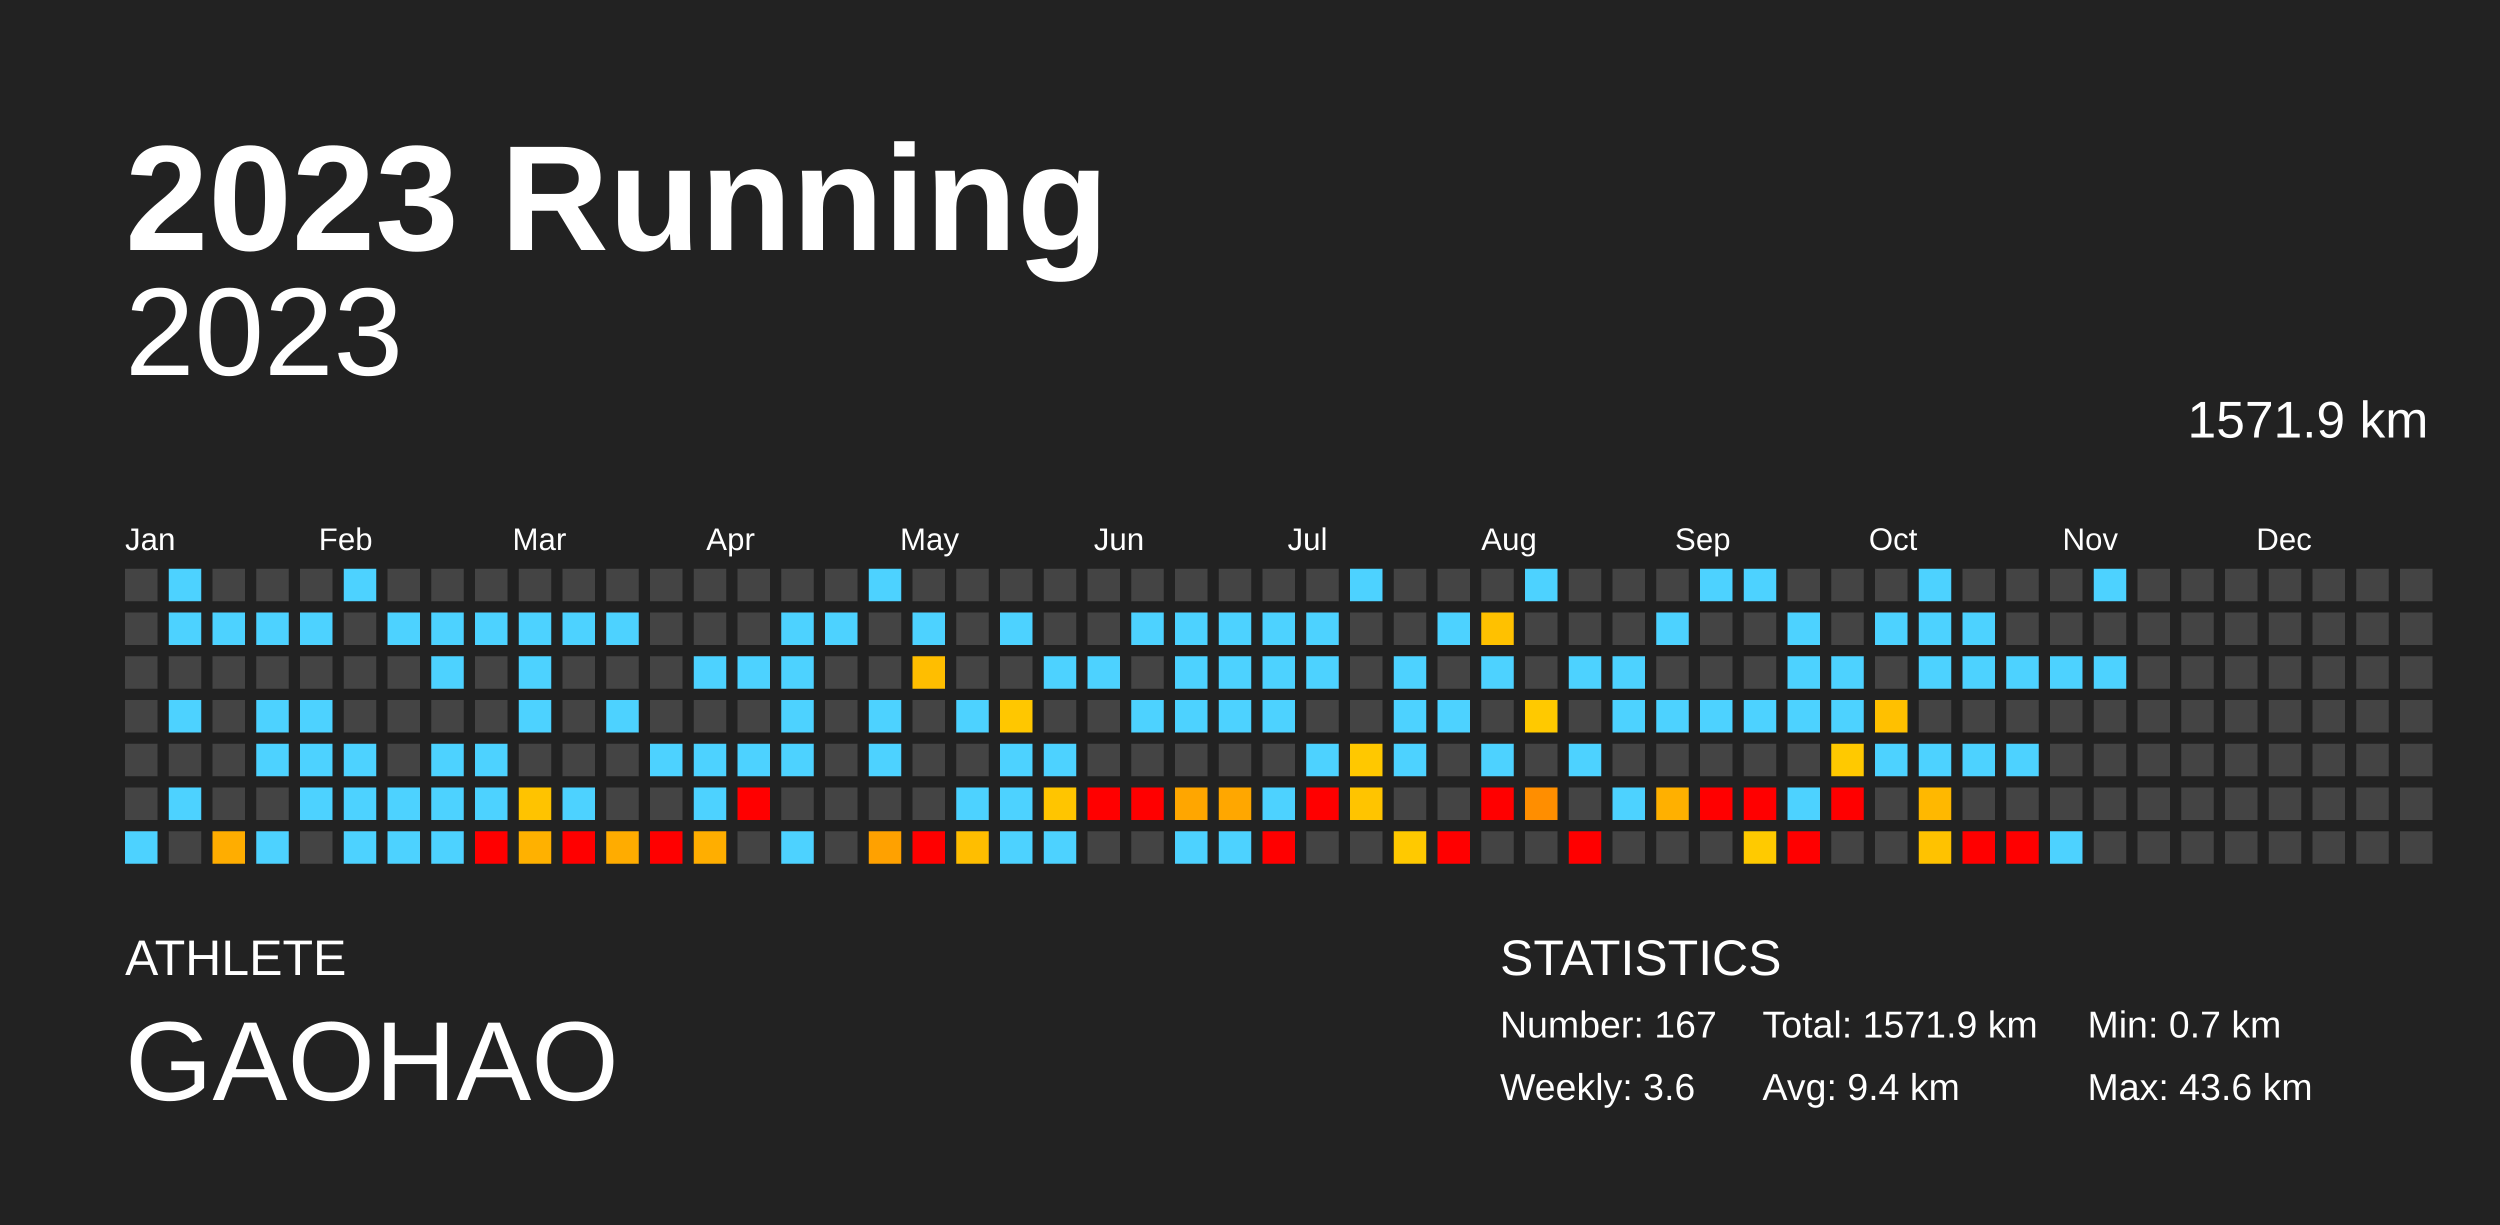
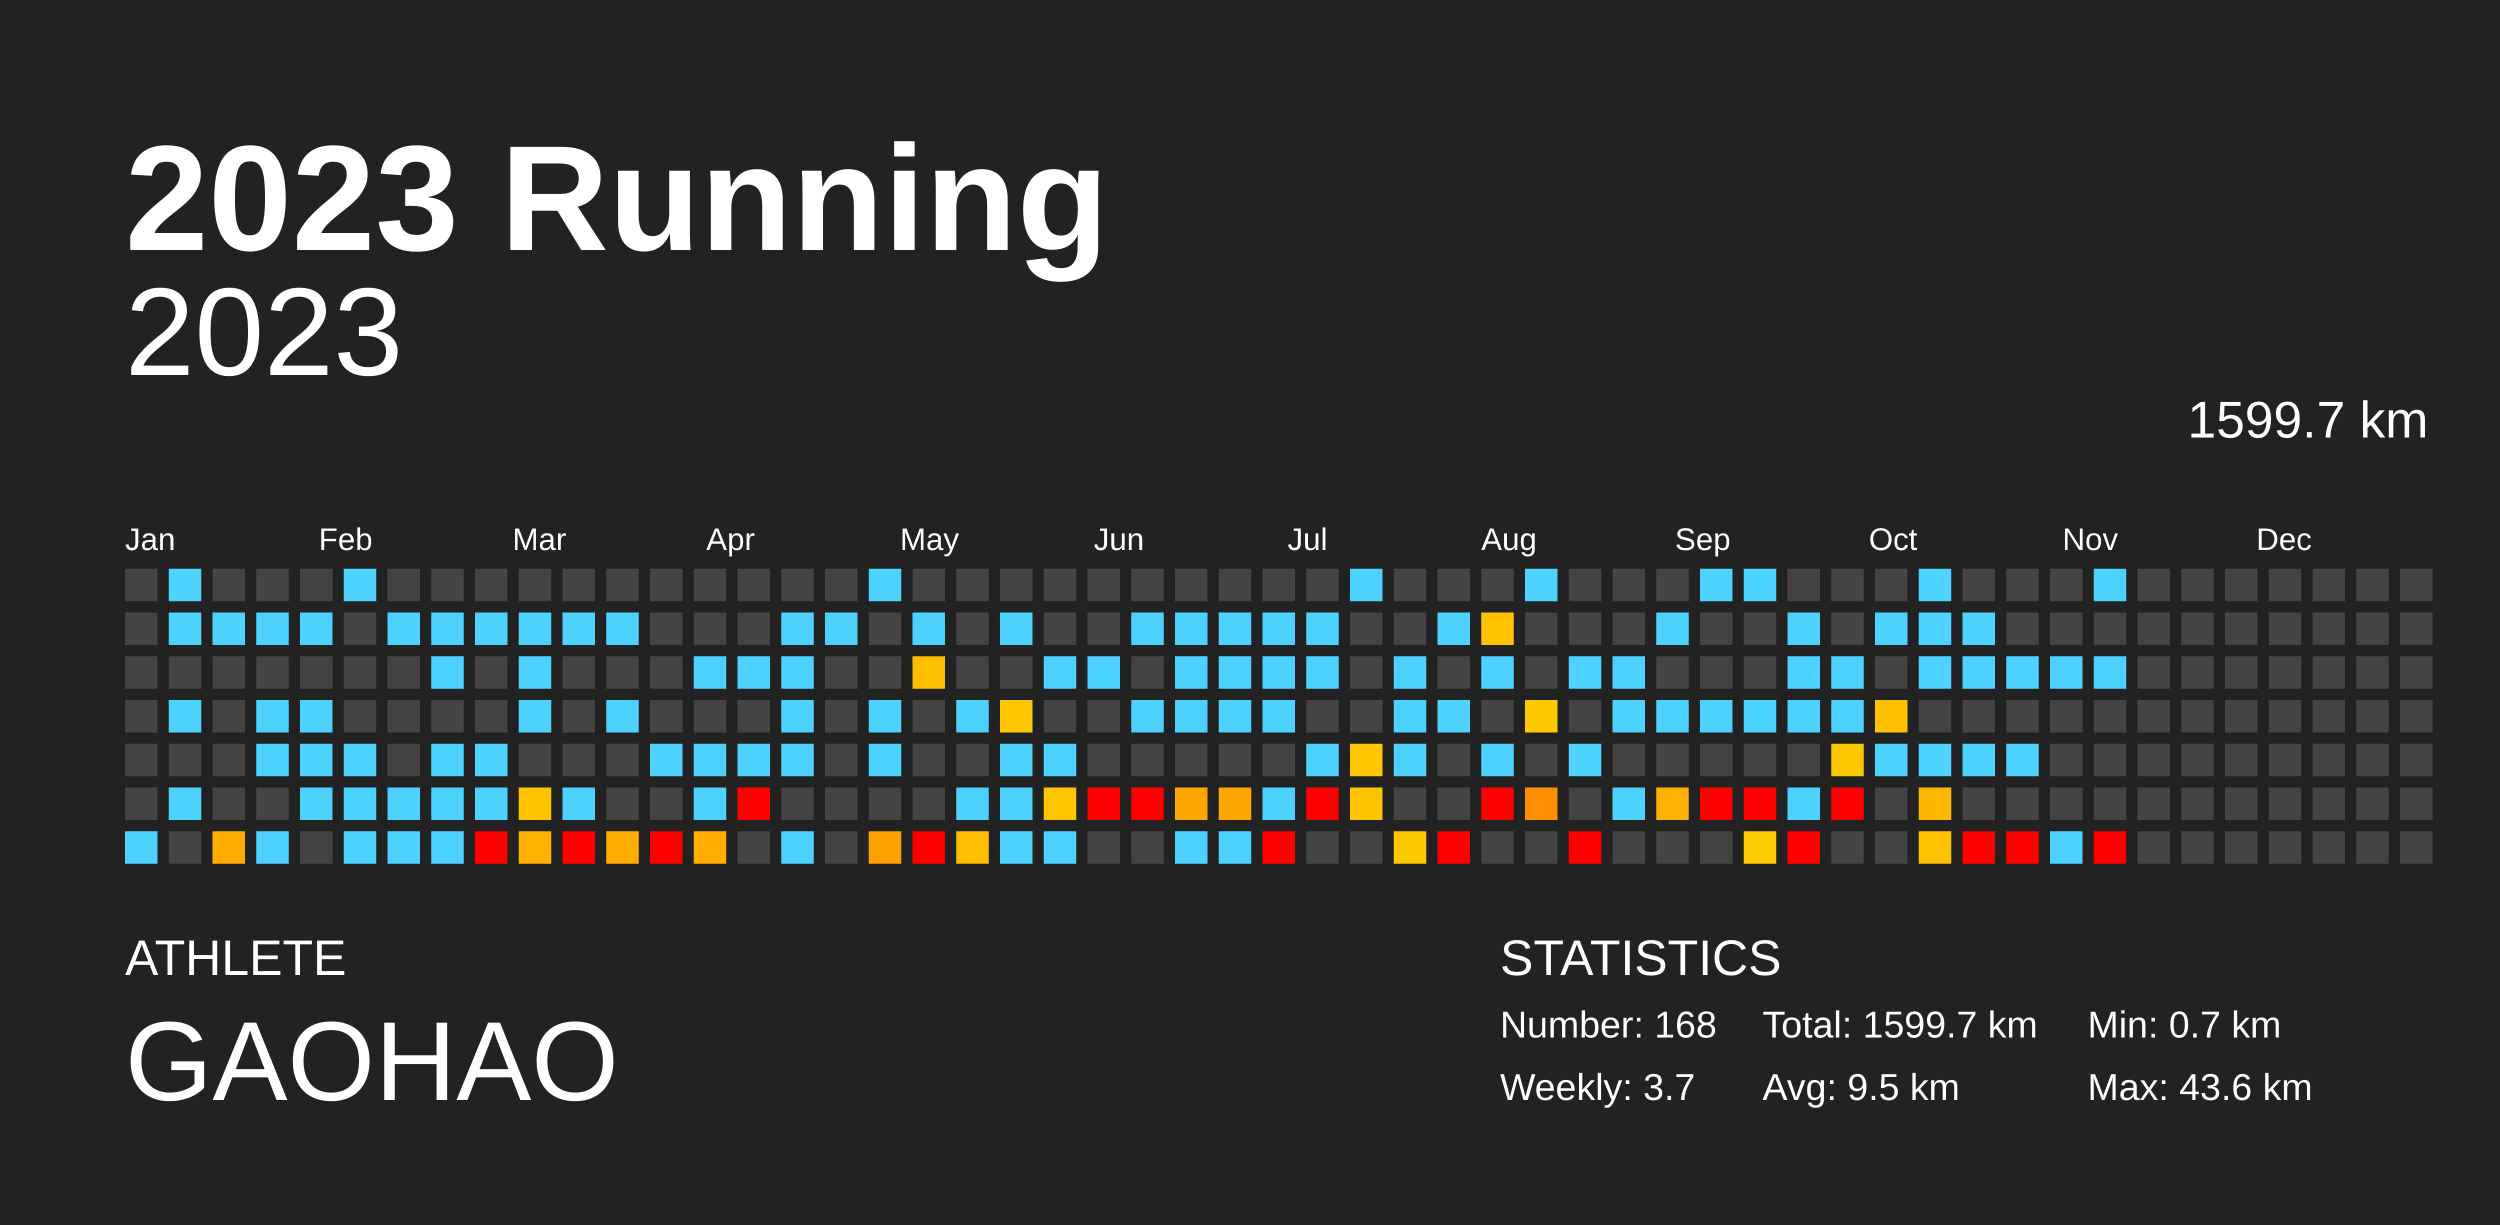
<svg xmlns="http://www.w3.org/2000/svg" baseProfile="full" height="98mm" version="1.1" viewBox="0,0,200,98" width="200mm">
  <defs />
  <rect fill="#222222" height="98" width="200" x="0" y="0" />
  <text fill="#FFFFFF" style="font-size:12px; font-family:Arial; font-weight:bold;" x="10" y="20">2023 Running</text>
  <text fill="#FFFFFF" style="font-size:4px; font-family:Arial" x="10" y="78">ATHLETE</text>
  <text fill="#FFFFFF" style="font-size:9px; font-family:Arial" x="10" y="88">GAOHAO</text>
  <text fill="#FFFFFF" style="font-size:4px; font-family:Arial" x="120" y="78">STATISTICS</text>
-   <text fill="#FFFFFF" style="font-size:3px; font-family:Arial" x="120" y="83">Number: 167</text>
-   <text fill="#FFFFFF" style="font-size:3px; font-family:Arial" x="120" y="88">Weekly: 3.6</text>
-   <text fill="#FFFFFF" style="font-size:3px; font-family:Arial" x="141" y="83">Total: 1571.9 km</text>
-   <text fill="#FFFFFF" style="font-size:3px; font-family:Arial" x="141" y="88">Avg: 9.4 km</text>
+   <text fill="#FFFFFF" style="font-size:3px; font-family:Arial" x="120" y="83">Number: 168</text>
+   <text fill="#FFFFFF" style="font-size:3px; font-family:Arial" x="120" y="88">Weekly: 3.7</text>
+   <text fill="#FFFFFF" style="font-size:3px; font-family:Arial" x="141" y="83">Total: 1599.7 km</text>
+   <text fill="#FFFFFF" style="font-size:3px; font-family:Arial" x="141" y="88">Avg: 9.5 km</text>
  <text fill="#FFFFFF" style="font-size:3px; font-family:Arial" x="167" y="83">Min: 0.7 km</text>
  <text fill="#FFFFFF" style="font-size:3px; font-family:Arial" x="167" y="88">Max: 43.6 km</text>
  <text alignment-baseline="hanging" fill="#FFFFFF" style="font-size:10.0px; font-family:Arial;" x="10" y="30">2023</text>
-   <text alignment-baseline="hanging" fill="#FFFFFF" style="font-size:4.125px; font-family:Arial;" x="175" y="35">1571.9 km</text>
+   <text alignment-baseline="hanging" fill="#FFFFFF" style="font-size:4.125px; font-family:Arial;" x="175" y="35">1599.7 km</text>
  <text fill="#FFFFFF" style="font-size:2.5px; font-family:Arial" x="10.0" y="44">Jan</text>
  <text fill="#FFFFFF" style="font-size:2.5px; font-family:Arial" x="25.5" y="44">Feb</text>
  <text fill="#FFFFFF" style="font-size:2.5px; font-family:Arial" x="41.0" y="44">Mar</text>
  <text fill="#FFFFFF" style="font-size:2.5px; font-family:Arial" x="56.5" y="44">Apr</text>
  <text fill="#FFFFFF" style="font-size:2.5px; font-family:Arial" x="72.0" y="44">May</text>
  <text fill="#FFFFFF" style="font-size:2.5px; font-family:Arial" x="87.5" y="44">Jun</text>
  <text fill="#FFFFFF" style="font-size:2.5px; font-family:Arial" x="103.0" y="44">Jul</text>
  <text fill="#FFFFFF" style="font-size:2.5px; font-family:Arial" x="118.5" y="44">Aug</text>
  <text fill="#FFFFFF" style="font-size:2.5px; font-family:Arial" x="134.0" y="44">Sep</text>
  <text fill="#FFFFFF" style="font-size:2.5px; font-family:Arial" x="149.5" y="44">Oct</text>
  <text fill="#FFFFFF" style="font-size:2.5px; font-family:Arial" x="165.0" y="44">Nov</text>
  <text fill="#FFFFFF" style="font-size:2.5px; font-family:Arial" x="180.5" y="44">Dec</text>
  <rect fill="#444444" height="2.6" width="2.6" x="10.0" y="45.5" />
  <rect fill="#444444" height="2.6" width="2.6" x="10.0" y="49.0" />
  <rect fill="#444444" height="2.6" width="2.6" x="10.0" y="52.5" />
  <rect fill="#444444" height="2.6" width="2.6" x="10.0" y="56.0" />
  <rect fill="#444444" height="2.6" width="2.6" x="10.0" y="59.5" />
  <rect fill="#444444" height="2.6" width="2.6" x="10.0" y="63.0" />
  <rect fill="#4dd2ff" height="2.6" width="2.6" x="10.0" y="66.5" />
  <rect fill="#4dd2ff" height="2.6" width="2.6" x="13.5" y="45.5" />
  <rect fill="#4dd2ff" height="2.6" width="2.6" x="13.5" y="49.0" />
  <rect fill="#444444" height="2.6" width="2.6" x="13.5" y="52.5" />
  <rect fill="#4dd2ff" height="2.6" width="2.6" x="13.5" y="56.0" />
  <rect fill="#444444" height="2.6" width="2.6" x="13.5" y="59.5" />
  <rect fill="#4dd2ff" height="2.6" width="2.6" x="13.5" y="63.0" />
  <rect fill="#444444" height="2.6" width="2.6" x="13.5" y="66.5" />
  <rect fill="#444444" height="2.6" width="2.6" x="17.0" y="45.5" />
  <rect fill="#4dd2ff" height="2.6" width="2.6" x="17.0" y="49.0" />
  <rect fill="#444444" height="2.6" width="2.6" x="17.0" y="52.5" />
  <rect fill="#444444" height="2.6" width="2.6" x="17.0" y="56.0" />
  <rect fill="#444444" height="2.6" width="2.6" x="17.0" y="59.5" />
  <rect fill="#444444" height="2.6" width="2.6" x="17.0" y="63.0" />
  <rect fill="#ffad00" height="2.6" width="2.6" x="17.0" y="66.5" />
  <rect fill="#444444" height="2.6" width="2.6" x="20.5" y="45.5" />
  <rect fill="#4dd2ff" height="2.6" width="2.6" x="20.5" y="49.0" />
  <rect fill="#444444" height="2.6" width="2.6" x="20.5" y="52.5" />
  <rect fill="#4dd2ff" height="2.6" width="2.6" x="20.5" y="56.0" />
  <rect fill="#4dd2ff" height="2.6" width="2.6" x="20.5" y="59.5" />
  <rect fill="#444444" height="2.6" width="2.6" x="20.5" y="63.0" />
  <rect fill="#4dd2ff" height="2.6" width="2.6" x="20.5" y="66.5" />
  <rect fill="#444444" height="2.6" width="2.6" x="24.0" y="45.5" />
  <rect fill="#4dd2ff" height="2.6" width="2.6" x="24.0" y="49.0" />
  <rect fill="#444444" height="2.6" width="2.6" x="24.0" y="52.5" />
  <rect fill="#4dd2ff" height="2.6" width="2.6" x="24.0" y="56.0" />
  <rect fill="#4dd2ff" height="2.6" width="2.6" x="24.0" y="59.5" />
  <rect fill="#4dd2ff" height="2.6" width="2.6" x="24.0" y="63.0" />
  <rect fill="#444444" height="2.6" width="2.6" x="24.0" y="66.5" />
  <rect fill="#4dd2ff" height="2.6" width="2.6" x="27.5" y="45.5" />
  <rect fill="#444444" height="2.6" width="2.6" x="27.5" y="49.0" />
  <rect fill="#444444" height="2.6" width="2.6" x="27.5" y="52.5" />
  <rect fill="#444444" height="2.6" width="2.6" x="27.5" y="56.0" />
  <rect fill="#4dd2ff" height="2.6" width="2.6" x="27.5" y="59.5" />
  <rect fill="#4dd2ff" height="2.6" width="2.6" x="27.5" y="63.0" />
  <rect fill="#4dd2ff" height="2.6" width="2.6" x="27.5" y="66.5" />
  <rect fill="#444444" height="2.6" width="2.6" x="31.0" y="45.5" />
  <rect fill="#4dd2ff" height="2.6" width="2.6" x="31.0" y="49.0" />
  <rect fill="#444444" height="2.6" width="2.6" x="31.0" y="52.5" />
  <rect fill="#444444" height="2.6" width="2.6" x="31.0" y="56.0" />
  <rect fill="#444444" height="2.6" width="2.6" x="31.0" y="59.5" />
  <rect fill="#4dd2ff" height="2.6" width="2.6" x="31.0" y="63.0" />
  <rect fill="#4dd2ff" height="2.6" width="2.6" x="31.0" y="66.5" />
  <rect fill="#444444" height="2.6" width="2.6" x="34.5" y="45.5" />
  <rect fill="#4dd2ff" height="2.6" width="2.6" x="34.5" y="49.0" />
  <rect fill="#4dd2ff" height="2.6" width="2.6" x="34.5" y="52.5" />
  <rect fill="#444444" height="2.6" width="2.6" x="34.5" y="56.0" />
  <rect fill="#4dd2ff" height="2.6" width="2.6" x="34.5" y="59.5" />
  <rect fill="#4dd2ff" height="2.6" width="2.6" x="34.5" y="63.0" />
  <rect fill="#4dd2ff" height="2.6" width="2.6" x="34.5" y="66.5" />
  <rect fill="#444444" height="2.6" width="2.6" x="38.0" y="45.5" />
  <rect fill="#4dd2ff" height="2.6" width="2.6" x="38.0" y="49.0" />
  <rect fill="#444444" height="2.6" width="2.6" x="38.0" y="52.5" />
  <rect fill="#444444" height="2.6" width="2.6" x="38.0" y="56.0" />
  <rect fill="#4dd2ff" height="2.6" width="2.6" x="38.0" y="59.5" />
  <rect fill="#4dd2ff" height="2.6" width="2.6" x="38.0" y="63.0" />
  <rect fill="red" height="2.6" width="2.6" x="38.0" y="66.5" />
  <rect fill="#444444" height="2.6" width="2.6" x="41.5" y="45.5" />
  <rect fill="#4dd2ff" height="2.6" width="2.6" x="41.5" y="49.0" />
  <rect fill="#4dd2ff" height="2.6" width="2.6" x="41.5" y="52.5" />
  <rect fill="#4dd2ff" height="2.6" width="2.6" x="41.5" y="56.0" />
  <rect fill="#444444" height="2.6" width="2.6" x="41.5" y="59.5" />
  <rect fill="#ffc300" height="2.6" width="2.6" x="41.5" y="63.0" />
  <rect fill="#ffb100" height="2.6" width="2.6" x="41.5" y="66.5" />
  <rect fill="#444444" height="2.6" width="2.6" x="45.0" y="45.5" />
  <rect fill="#4dd2ff" height="2.6" width="2.6" x="45.0" y="49.0" />
  <rect fill="#444444" height="2.6" width="2.6" x="45.0" y="52.5" />
  <rect fill="#444444" height="2.6" width="2.6" x="45.0" y="56.0" />
  <rect fill="#444444" height="2.6" width="2.6" x="45.0" y="59.5" />
  <rect fill="#4dd2ff" height="2.6" width="2.6" x="45.0" y="63.0" />
  <rect fill="red" height="2.6" width="2.6" x="45.0" y="66.5" />
  <rect fill="#444444" height="2.6" width="2.6" x="48.5" y="45.5" />
  <rect fill="#4dd2ff" height="2.6" width="2.6" x="48.5" y="49.0" />
  <rect fill="#444444" height="2.6" width="2.6" x="48.5" y="52.5" />
  <rect fill="#4dd2ff" height="2.6" width="2.6" x="48.5" y="56.0" />
  <rect fill="#444444" height="2.6" width="2.6" x="48.5" y="59.5" />
  <rect fill="#444444" height="2.6" width="2.6" x="48.5" y="63.0" />
  <rect fill="#ffac00" height="2.6" width="2.6" x="48.5" y="66.5" />
  <rect fill="#444444" height="2.6" width="2.6" x="52.0" y="45.5" />
  <rect fill="#444444" height="2.6" width="2.6" x="52.0" y="49.0" />
  <rect fill="#444444" height="2.6" width="2.6" x="52.0" y="52.5" />
  <rect fill="#444444" height="2.6" width="2.6" x="52.0" y="56.0" />
  <rect fill="#4dd2ff" height="2.6" width="2.6" x="52.0" y="59.5" />
  <rect fill="#444444" height="2.6" width="2.6" x="52.0" y="63.0" />
  <rect fill="red" height="2.6" width="2.6" x="52.0" y="66.5" />
  <rect fill="#444444" height="2.6" width="2.6" x="55.5" y="45.5" />
  <rect fill="#444444" height="2.6" width="2.6" x="55.5" y="49.0" />
  <rect fill="#4dd2ff" height="2.6" width="2.6" x="55.5" y="52.5" />
  <rect fill="#444444" height="2.6" width="2.6" x="55.5" y="56.0" />
  <rect fill="#4dd2ff" height="2.6" width="2.6" x="55.5" y="59.5" />
  <rect fill="#4dd2ff" height="2.6" width="2.6" x="55.5" y="63.0" />
  <rect fill="#ffae00" height="2.6" width="2.6" x="55.5" y="66.5" />
  <rect fill="#444444" height="2.6" width="2.6" x="59.0" y="45.5" />
  <rect fill="#444444" height="2.6" width="2.6" x="59.0" y="49.0" />
  <rect fill="#4dd2ff" height="2.6" width="2.6" x="59.0" y="52.5" />
  <rect fill="#444444" height="2.6" width="2.6" x="59.0" y="56.0" />
  <rect fill="#4dd2ff" height="2.6" width="2.6" x="59.0" y="59.5" />
  <rect fill="red" height="2.6" width="2.6" x="59.0" y="63.0" />
  <rect fill="#444444" height="2.6" width="2.6" x="59.0" y="66.5" />
  <rect fill="#444444" height="2.6" width="2.6" x="62.5" y="45.5" />
  <rect fill="#4dd2ff" height="2.6" width="2.6" x="62.5" y="49.0" />
  <rect fill="#4dd2ff" height="2.6" width="2.6" x="62.5" y="52.5" />
  <rect fill="#4dd2ff" height="2.6" width="2.6" x="62.5" y="56.0" />
  <rect fill="#4dd2ff" height="2.6" width="2.6" x="62.5" y="59.5" />
  <rect fill="#444444" height="2.6" width="2.6" x="62.5" y="63.0" />
  <rect fill="#4dd2ff" height="2.6" width="2.6" x="62.5" y="66.5" />
  <rect fill="#444444" height="2.6" width="2.6" x="66.0" y="45.5" />
  <rect fill="#4dd2ff" height="2.6" width="2.6" x="66.0" y="49.0" />
  <rect fill="#444444" height="2.6" width="2.6" x="66.0" y="52.5" />
  <rect fill="#444444" height="2.6" width="2.6" x="66.0" y="56.0" />
  <rect fill="#444444" height="2.6" width="2.6" x="66.0" y="59.5" />
  <rect fill="#444444" height="2.6" width="2.6" x="66.0" y="63.0" />
  <rect fill="#444444" height="2.6" width="2.6" x="66.0" y="66.5" />
  <rect fill="#4dd2ff" height="2.6" width="2.6" x="69.5" y="45.5" />
  <rect fill="#444444" height="2.6" width="2.6" x="69.5" y="49.0" />
  <rect fill="#444444" height="2.6" width="2.6" x="69.5" y="52.5" />
  <rect fill="#4dd2ff" height="2.6" width="2.6" x="69.5" y="56.0" />
  <rect fill="#4dd2ff" height="2.6" width="2.6" x="69.5" y="59.5" />
  <rect fill="#444444" height="2.6" width="2.6" x="69.5" y="63.0" />
  <rect fill="#ffa100" height="2.6" width="2.6" x="69.5" y="66.5" />
  <rect fill="#444444" height="2.6" width="2.6" x="73.0" y="45.5" />
  <rect fill="#4dd2ff" height="2.6" width="2.6" x="73.0" y="49.0" />
  <rect fill="#ffbe00" height="2.6" width="2.6" x="73.0" y="52.5" />
  <rect fill="#444444" height="2.6" width="2.6" x="73.0" y="56.0" />
  <rect fill="#444444" height="2.6" width="2.6" x="73.0" y="59.5" />
  <rect fill="#444444" height="2.6" width="2.6" x="73.0" y="63.0" />
  <rect fill="red" height="2.6" width="2.6" x="73.0" y="66.5" />
  <rect fill="#444444" height="2.6" width="2.6" x="76.5" y="45.5" />
  <rect fill="#444444" height="2.6" width="2.6" x="76.5" y="49.0" />
  <rect fill="#444444" height="2.6" width="2.6" x="76.5" y="52.5" />
  <rect fill="#4dd2ff" height="2.6" width="2.6" x="76.5" y="56.0" />
  <rect fill="#444444" height="2.6" width="2.6" x="76.5" y="59.5" />
  <rect fill="#4dd2ff" height="2.6" width="2.6" x="76.5" y="63.0" />
  <rect fill="#ffbe00" height="2.6" width="2.6" x="76.5" y="66.5" />
  <rect fill="#444444" height="2.6" width="2.6" x="80.0" y="45.5" />
  <rect fill="#4dd2ff" height="2.6" width="2.6" x="80.0" y="49.0" />
  <rect fill="#444444" height="2.6" width="2.6" x="80.0" y="52.5" />
  <rect fill="#ffc700" height="2.6" width="2.6" x="80.0" y="56.0" />
  <rect fill="#4dd2ff" height="2.6" width="2.6" x="80.0" y="59.5" />
  <rect fill="#4dd2ff" height="2.6" width="2.6" x="80.0" y="63.0" />
  <rect fill="#4dd2ff" height="2.6" width="2.6" x="80.0" y="66.5" />
  <rect fill="#444444" height="2.6" width="2.6" x="83.5" y="45.5" />
  <rect fill="#444444" height="2.6" width="2.6" x="83.5" y="49.0" />
  <rect fill="#4dd2ff" height="2.6" width="2.6" x="83.5" y="52.5" />
  <rect fill="#444444" height="2.6" width="2.6" x="83.5" y="56.0" />
  <rect fill="#4dd2ff" height="2.6" width="2.6" x="83.5" y="59.5" />
  <rect fill="#ffc500" height="2.6" width="2.6" x="83.5" y="63.0" />
  <rect fill="#4dd2ff" height="2.6" width="2.6" x="83.5" y="66.5" />
  <rect fill="#444444" height="2.6" width="2.6" x="87.0" y="45.5" />
  <rect fill="#444444" height="2.6" width="2.6" x="87.0" y="49.0" />
  <rect fill="#4dd2ff" height="2.6" width="2.6" x="87.0" y="52.5" />
  <rect fill="#444444" height="2.6" width="2.6" x="87.0" y="56.0" />
  <rect fill="#444444" height="2.6" width="2.6" x="87.0" y="59.5" />
  <rect fill="red" height="2.6" width="2.6" x="87.0" y="63.0" />
  <rect fill="#444444" height="2.6" width="2.6" x="87.0" y="66.5" />
  <rect fill="#444444" height="2.6" width="2.6" x="90.5" y="45.5" />
  <rect fill="#4dd2ff" height="2.6" width="2.6" x="90.5" y="49.0" />
  <rect fill="#444444" height="2.6" width="2.6" x="90.5" y="52.5" />
  <rect fill="#4dd2ff" height="2.6" width="2.6" x="90.5" y="56.0" />
  <rect fill="#444444" height="2.6" width="2.6" x="90.5" y="59.5" />
  <rect fill="red" height="2.6" width="2.6" x="90.5" y="63.0" />
  <rect fill="#444444" height="2.6" width="2.6" x="90.5" y="66.5" />
  <rect fill="#444444" height="2.6" width="2.6" x="94.0" y="45.5" />
  <rect fill="#4dd2ff" height="2.6" width="2.6" x="94.0" y="49.0" />
  <rect fill="#4dd2ff" height="2.6" width="2.6" x="94.0" y="52.5" />
  <rect fill="#4dd2ff" height="2.6" width="2.6" x="94.0" y="56.0" />
  <rect fill="#444444" height="2.6" width="2.6" x="94.0" y="59.5" />
  <rect fill="#ffa600" height="2.6" width="2.6" x="94.0" y="63.0" />
  <rect fill="#4dd2ff" height="2.6" width="2.6" x="94.0" y="66.5" />
  <rect fill="#444444" height="2.6" width="2.6" x="97.5" y="45.5" />
  <rect fill="#4dd2ff" height="2.6" width="2.6" x="97.5" y="49.0" />
  <rect fill="#4dd2ff" height="2.6" width="2.6" x="97.5" y="52.5" />
  <rect fill="#4dd2ff" height="2.6" width="2.6" x="97.5" y="56.0" />
  <rect fill="#444444" height="2.6" width="2.6" x="97.5" y="59.5" />
  <rect fill="#ffa700" height="2.6" width="2.6" x="97.5" y="63.0" />
  <rect fill="#4dd2ff" height="2.6" width="2.6" x="97.5" y="66.5" />
  <rect fill="#444444" height="2.6" width="2.6" x="101.0" y="45.5" />
  <rect fill="#4dd2ff" height="2.6" width="2.6" x="101.0" y="49.0" />
  <rect fill="#4dd2ff" height="2.6" width="2.6" x="101.0" y="52.5" />
  <rect fill="#4dd2ff" height="2.6" width="2.6" x="101.0" y="56.0" />
  <rect fill="#444444" height="2.6" width="2.6" x="101.0" y="59.5" />
  <rect fill="#4dd2ff" height="2.6" width="2.6" x="101.0" y="63.0" />
  <rect fill="red" height="2.6" width="2.6" x="101.0" y="66.5" />
  <rect fill="#444444" height="2.6" width="2.6" x="104.5" y="45.5" />
  <rect fill="#4dd2ff" height="2.6" width="2.6" x="104.5" y="49.0" />
  <rect fill="#4dd2ff" height="2.6" width="2.6" x="104.5" y="52.5" />
  <rect fill="#444444" height="2.6" width="2.6" x="104.5" y="56.0" />
  <rect fill="#4dd2ff" height="2.6" width="2.6" x="104.5" y="59.5" />
  <rect fill="red" height="2.6" width="2.6" x="104.5" y="63.0" />
  <rect fill="#444444" height="2.6" width="2.6" x="104.5" y="66.5" />
  <rect fill="#4dd2ff" height="2.6" width="2.6" x="108.0" y="45.5" />
  <rect fill="#444444" height="2.6" width="2.6" x="108.0" y="49.0" />
  <rect fill="#444444" height="2.6" width="2.6" x="108.0" y="52.5" />
  <rect fill="#444444" height="2.6" width="2.6" x="108.0" y="56.0" />
  <rect fill="#ffc800" height="2.6" width="2.6" x="108.0" y="59.5" />
  <rect fill="#ffc400" height="2.6" width="2.6" x="108.0" y="63.0" />
  <rect fill="#444444" height="2.6" width="2.6" x="108.0" y="66.5" />
  <rect fill="#444444" height="2.6" width="2.6" x="111.5" y="45.5" />
  <rect fill="#444444" height="2.6" width="2.6" x="111.5" y="49.0" />
  <rect fill="#4dd2ff" height="2.6" width="2.6" x="111.5" y="52.5" />
  <rect fill="#4dd2ff" height="2.6" width="2.6" x="111.5" y="56.0" />
  <rect fill="#4dd2ff" height="2.6" width="2.6" x="111.5" y="59.5" />
  <rect fill="#444444" height="2.6" width="2.6" x="111.5" y="63.0" />
  <rect fill="#ffc900" height="2.6" width="2.6" x="111.5" y="66.5" />
  <rect fill="#444444" height="2.6" width="2.6" x="115.0" y="45.5" />
  <rect fill="#4dd2ff" height="2.6" width="2.6" x="115.0" y="49.0" />
  <rect fill="#444444" height="2.6" width="2.6" x="115.0" y="52.5" />
  <rect fill="#4dd2ff" height="2.6" width="2.6" x="115.0" y="56.0" />
  <rect fill="#444444" height="2.6" width="2.6" x="115.0" y="59.5" />
  <rect fill="#444444" height="2.6" width="2.6" x="115.0" y="63.0" />
  <rect fill="red" height="2.6" width="2.6" x="115.0" y="66.5" />
  <rect fill="#444444" height="2.6" width="2.6" x="118.5" y="45.5" />
  <rect fill="#ffc100" height="2.6" width="2.6" x="118.5" y="49.0" />
  <rect fill="#4dd2ff" height="2.6" width="2.6" x="118.5" y="52.5" />
  <rect fill="#444444" height="2.6" width="2.6" x="118.5" y="56.0" />
  <rect fill="#4dd2ff" height="2.6" width="2.6" x="118.5" y="59.5" />
  <rect fill="red" height="2.6" width="2.6" x="118.5" y="63.0" />
  <rect fill="#444444" height="2.6" width="2.6" x="118.5" y="66.5" />
  <rect fill="#4dd2ff" height="2.6" width="2.6" x="122.0" y="45.5" />
  <rect fill="#444444" height="2.6" width="2.6" x="122.0" y="49.0" />
  <rect fill="#444444" height="2.6" width="2.6" x="122.0" y="52.5" />
  <rect fill="#ffc900" height="2.6" width="2.6" x="122.0" y="56.0" />
  <rect fill="#444444" height="2.6" width="2.6" x="122.0" y="59.5" />
  <rect fill="#ff8e00" height="2.6" width="2.6" x="122.0" y="63.0" />
  <rect fill="#444444" height="2.6" width="2.6" x="122.0" y="66.5" />
  <rect fill="#444444" height="2.6" width="2.6" x="125.5" y="45.5" />
  <rect fill="#444444" height="2.6" width="2.6" x="125.5" y="49.0" />
  <rect fill="#4dd2ff" height="2.6" width="2.6" x="125.5" y="52.5" />
  <rect fill="#444444" height="2.6" width="2.6" x="125.5" y="56.0" />
  <rect fill="#4dd2ff" height="2.6" width="2.6" x="125.5" y="59.5" />
  <rect fill="#444444" height="2.6" width="2.6" x="125.5" y="63.0" />
  <rect fill="red" height="2.6" width="2.6" x="125.5" y="66.5" />
  <rect fill="#444444" height="2.6" width="2.6" x="129.0" y="45.5" />
  <rect fill="#444444" height="2.6" width="2.6" x="129.0" y="49.0" />
  <rect fill="#4dd2ff" height="2.6" width="2.6" x="129.0" y="52.5" />
  <rect fill="#4dd2ff" height="2.6" width="2.6" x="129.0" y="56.0" />
  <rect fill="#444444" height="2.6" width="2.6" x="129.0" y="59.5" />
  <rect fill="#4dd2ff" height="2.6" width="2.6" x="129.0" y="63.0" />
  <rect fill="#444444" height="2.6" width="2.6" x="129.0" y="66.5" />
  <rect fill="#444444" height="2.6" width="2.6" x="132.5" y="45.5" />
  <rect fill="#4dd2ff" height="2.6" width="2.6" x="132.5" y="49.0" />
  <rect fill="#444444" height="2.6" width="2.6" x="132.5" y="52.5" />
  <rect fill="#4dd2ff" height="2.6" width="2.6" x="132.5" y="56.0" />
  <rect fill="#444444" height="2.6" width="2.6" x="132.5" y="59.5" />
  <rect fill="#ffb000" height="2.6" width="2.6" x="132.5" y="63.0" />
  <rect fill="#444444" height="2.6" width="2.6" x="132.5" y="66.5" />
  <rect fill="#4dd2ff" height="2.6" width="2.6" x="136.0" y="45.5" />
  <rect fill="#444444" height="2.6" width="2.6" x="136.0" y="49.0" />
  <rect fill="#444444" height="2.6" width="2.6" x="136.0" y="52.5" />
  <rect fill="#4dd2ff" height="2.6" width="2.6" x="136.0" y="56.0" />
  <rect fill="#444444" height="2.6" width="2.6" x="136.0" y="59.5" />
  <rect fill="red" height="2.6" width="2.6" x="136.0" y="63.0" />
  <rect fill="#444444" height="2.6" width="2.6" x="136.0" y="66.5" />
  <rect fill="#4dd2ff" height="2.6" width="2.6" x="139.5" y="45.5" />
  <rect fill="#444444" height="2.6" width="2.6" x="139.5" y="49.0" />
  <rect fill="#444444" height="2.6" width="2.6" x="139.5" y="52.5" />
  <rect fill="#4dd2ff" height="2.6" width="2.6" x="139.5" y="56.0" />
  <rect fill="#444444" height="2.6" width="2.6" x="139.5" y="59.5" />
  <rect fill="red" height="2.6" width="2.6" x="139.5" y="63.0" />
  <rect fill="#ffca00" height="2.6" width="2.6" x="139.5" y="66.5" />
  <rect fill="#444444" height="2.6" width="2.6" x="143.0" y="45.5" />
  <rect fill="#4dd2ff" height="2.6" width="2.6" x="143.0" y="49.0" />
  <rect fill="#4dd2ff" height="2.6" width="2.6" x="143.0" y="52.5" />
  <rect fill="#4dd2ff" height="2.6" width="2.6" x="143.0" y="56.0" />
  <rect fill="#444444" height="2.6" width="2.6" x="143.0" y="59.5" />
  <rect fill="#4dd2ff" height="2.6" width="2.6" x="143.0" y="63.0" />
  <rect fill="red" height="2.6" width="2.6" x="143.0" y="66.5" />
  <rect fill="#444444" height="2.6" width="2.6" x="146.5" y="45.5" />
  <rect fill="#444444" height="2.6" width="2.6" x="146.5" y="49.0" />
  <rect fill="#4dd2ff" height="2.6" width="2.6" x="146.5" y="52.5" />
  <rect fill="#4dd2ff" height="2.6" width="2.6" x="146.5" y="56.0" />
  <rect fill="#ffc900" height="2.6" width="2.6" x="146.5" y="59.5" />
  <rect fill="red" height="2.6" width="2.6" x="146.5" y="63.0" />
  <rect fill="#444444" height="2.6" width="2.6" x="146.5" y="66.5" />
  <rect fill="#444444" height="2.6" width="2.6" x="150.0" y="45.5" />
  <rect fill="#4dd2ff" height="2.6" width="2.6" x="150.0" y="49.0" />
  <rect fill="#444444" height="2.6" width="2.6" x="150.0" y="52.5" />
  <rect fill="#ffc000" height="2.6" width="2.6" x="150.0" y="56.0" />
  <rect fill="#4dd2ff" height="2.6" width="2.6" x="150.0" y="59.5" />
  <rect fill="#444444" height="2.6" width="2.6" x="150.0" y="63.0" />
  <rect fill="#444444" height="2.6" width="2.6" x="150.0" y="66.5" />
  <rect fill="#4dd2ff" height="2.6" width="2.6" x="153.5" y="45.5" />
  <rect fill="#4dd2ff" height="2.6" width="2.6" x="153.5" y="49.0" />
  <rect fill="#4dd2ff" height="2.6" width="2.6" x="153.5" y="52.5" />
  <rect fill="#444444" height="2.6" width="2.6" x="153.5" y="56.0" />
  <rect fill="#4dd2ff" height="2.6" width="2.6" x="153.5" y="59.5" />
  <rect fill="#ffb800" height="2.6" width="2.6" x="153.5" y="63.0" />
  <rect fill="#ffc200" height="2.6" width="2.6" x="153.5" y="66.5" />
  <rect fill="#444444" height="2.6" width="2.6" x="157.0" y="45.5" />
  <rect fill="#4dd2ff" height="2.6" width="2.6" x="157.0" y="49.0" />
  <rect fill="#4dd2ff" height="2.6" width="2.6" x="157.0" y="52.5" />
  <rect fill="#444444" height="2.6" width="2.6" x="157.0" y="56.0" />
  <rect fill="#4dd2ff" height="2.6" width="2.6" x="157.0" y="59.5" />
  <rect fill="#444444" height="2.6" width="2.6" x="157.0" y="63.0" />
  <rect fill="red" height="2.6" width="2.6" x="157.0" y="66.5" />
  <rect fill="#444444" height="2.6" width="2.6" x="160.5" y="45.5" />
  <rect fill="#444444" height="2.6" width="2.6" x="160.5" y="49.0" />
  <rect fill="#4dd2ff" height="2.6" width="2.6" x="160.5" y="52.5" />
  <rect fill="#444444" height="2.6" width="2.6" x="160.5" y="56.0" />
  <rect fill="#4dd2ff" height="2.6" width="2.6" x="160.5" y="59.5" />
  <rect fill="#444444" height="2.6" width="2.6" x="160.5" y="63.0" />
  <rect fill="red" height="2.6" width="2.6" x="160.5" y="66.5" />
  <rect fill="#444444" height="2.6" width="2.6" x="164.0" y="45.5" />
  <rect fill="#444444" height="2.6" width="2.6" x="164.0" y="49.0" />
  <rect fill="#4dd2ff" height="2.6" width="2.6" x="164.0" y="52.5" />
  <rect fill="#444444" height="2.6" width="2.6" x="164.0" y="56.0" />
  <rect fill="#444444" height="2.6" width="2.6" x="164.0" y="59.5" />
  <rect fill="#444444" height="2.6" width="2.6" x="164.0" y="63.0" />
  <rect fill="#4dd2ff" height="2.6" width="2.6" x="164.0" y="66.5" />
  <rect fill="#4dd2ff" height="2.6" width="2.6" x="167.5" y="45.5" />
  <rect fill="#444444" height="2.6" width="2.6" x="167.5" y="49.0" />
  <rect fill="#4dd2ff" height="2.6" width="2.6" x="167.5" y="52.5" />
  <rect fill="#444444" height="2.6" width="2.6" x="167.5" y="56.0" />
  <rect fill="#444444" height="2.6" width="2.6" x="167.5" y="59.5" />
  <rect fill="#444444" height="2.6" width="2.6" x="167.5" y="63.0" />
-   <rect fill="#444444" height="2.6" width="2.6" x="167.5" y="66.5" />
+   <rect fill="red" height="2.6" width="2.6" x="167.5" y="66.5" />
  <rect fill="#444444" height="2.6" width="2.6" x="171.0" y="45.5" />
  <rect fill="#444444" height="2.6" width="2.6" x="171.0" y="49.0" />
  <rect fill="#444444" height="2.6" width="2.6" x="171.0" y="52.5" />
  <rect fill="#444444" height="2.6" width="2.6" x="171.0" y="56.0" />
  <rect fill="#444444" height="2.6" width="2.6" x="171.0" y="59.5" />
  <rect fill="#444444" height="2.6" width="2.6" x="171.0" y="63.0" />
  <rect fill="#444444" height="2.6" width="2.6" x="171.0" y="66.5" />
  <rect fill="#444444" height="2.6" width="2.6" x="174.5" y="45.5" />
  <rect fill="#444444" height="2.6" width="2.6" x="174.5" y="49.0" />
  <rect fill="#444444" height="2.6" width="2.6" x="174.5" y="52.5" />
  <rect fill="#444444" height="2.6" width="2.6" x="174.5" y="56.0" />
  <rect fill="#444444" height="2.6" width="2.6" x="174.5" y="59.5" />
  <rect fill="#444444" height="2.6" width="2.6" x="174.5" y="63.0" />
  <rect fill="#444444" height="2.6" width="2.6" x="174.5" y="66.5" />
  <rect fill="#444444" height="2.6" width="2.6" x="178.0" y="45.5" />
  <rect fill="#444444" height="2.6" width="2.6" x="178.0" y="49.0" />
  <rect fill="#444444" height="2.6" width="2.6" x="178.0" y="52.5" />
  <rect fill="#444444" height="2.6" width="2.6" x="178.0" y="56.0" />
  <rect fill="#444444" height="2.6" width="2.6" x="178.0" y="59.5" />
  <rect fill="#444444" height="2.6" width="2.6" x="178.0" y="63.0" />
  <rect fill="#444444" height="2.6" width="2.6" x="178.0" y="66.5" />
  <rect fill="#444444" height="2.6" width="2.6" x="181.5" y="45.5" />
  <rect fill="#444444" height="2.6" width="2.6" x="181.5" y="49.0" />
  <rect fill="#444444" height="2.6" width="2.6" x="181.5" y="52.5" />
  <rect fill="#444444" height="2.6" width="2.6" x="181.5" y="56.0" />
  <rect fill="#444444" height="2.6" width="2.6" x="181.5" y="59.5" />
  <rect fill="#444444" height="2.6" width="2.6" x="181.5" y="63.0" />
  <rect fill="#444444" height="2.6" width="2.6" x="181.5" y="66.5" />
  <rect fill="#444444" height="2.6" width="2.6" x="185.0" y="45.5" />
  <rect fill="#444444" height="2.6" width="2.6" x="185.0" y="49.0" />
  <rect fill="#444444" height="2.6" width="2.6" x="185.0" y="52.5" />
  <rect fill="#444444" height="2.6" width="2.6" x="185.0" y="56.0" />
  <rect fill="#444444" height="2.6" width="2.6" x="185.0" y="59.5" />
  <rect fill="#444444" height="2.6" width="2.6" x="185.0" y="63.0" />
  <rect fill="#444444" height="2.6" width="2.6" x="185.0" y="66.5" />
  <rect fill="#444444" height="2.6" width="2.6" x="188.5" y="45.5" />
  <rect fill="#444444" height="2.6" width="2.6" x="188.5" y="49.0" />
  <rect fill="#444444" height="2.6" width="2.6" x="188.5" y="52.5" />
  <rect fill="#444444" height="2.6" width="2.6" x="188.5" y="56.0" />
  <rect fill="#444444" height="2.6" width="2.6" x="188.5" y="59.5" />
  <rect fill="#444444" height="2.6" width="2.6" x="188.5" y="63.0" />
  <rect fill="#444444" height="2.6" width="2.6" x="188.5" y="66.5" />
  <rect fill="#444444" height="2.6" width="2.6" x="192.0" y="45.5" />
  <rect fill="#444444" height="2.6" width="2.6" x="192.0" y="49.0" />
  <rect fill="#444444" height="2.6" width="2.6" x="192.0" y="52.5" />
  <rect fill="#444444" height="2.6" width="2.6" x="192.0" y="56.0" />
  <rect fill="#444444" height="2.6" width="2.6" x="192.0" y="59.5" />
  <rect fill="#444444" height="2.6" width="2.6" x="192.0" y="63.0" />
  <rect fill="#444444" height="2.6" width="2.6" x="192.0" y="66.5" />
</svg>
